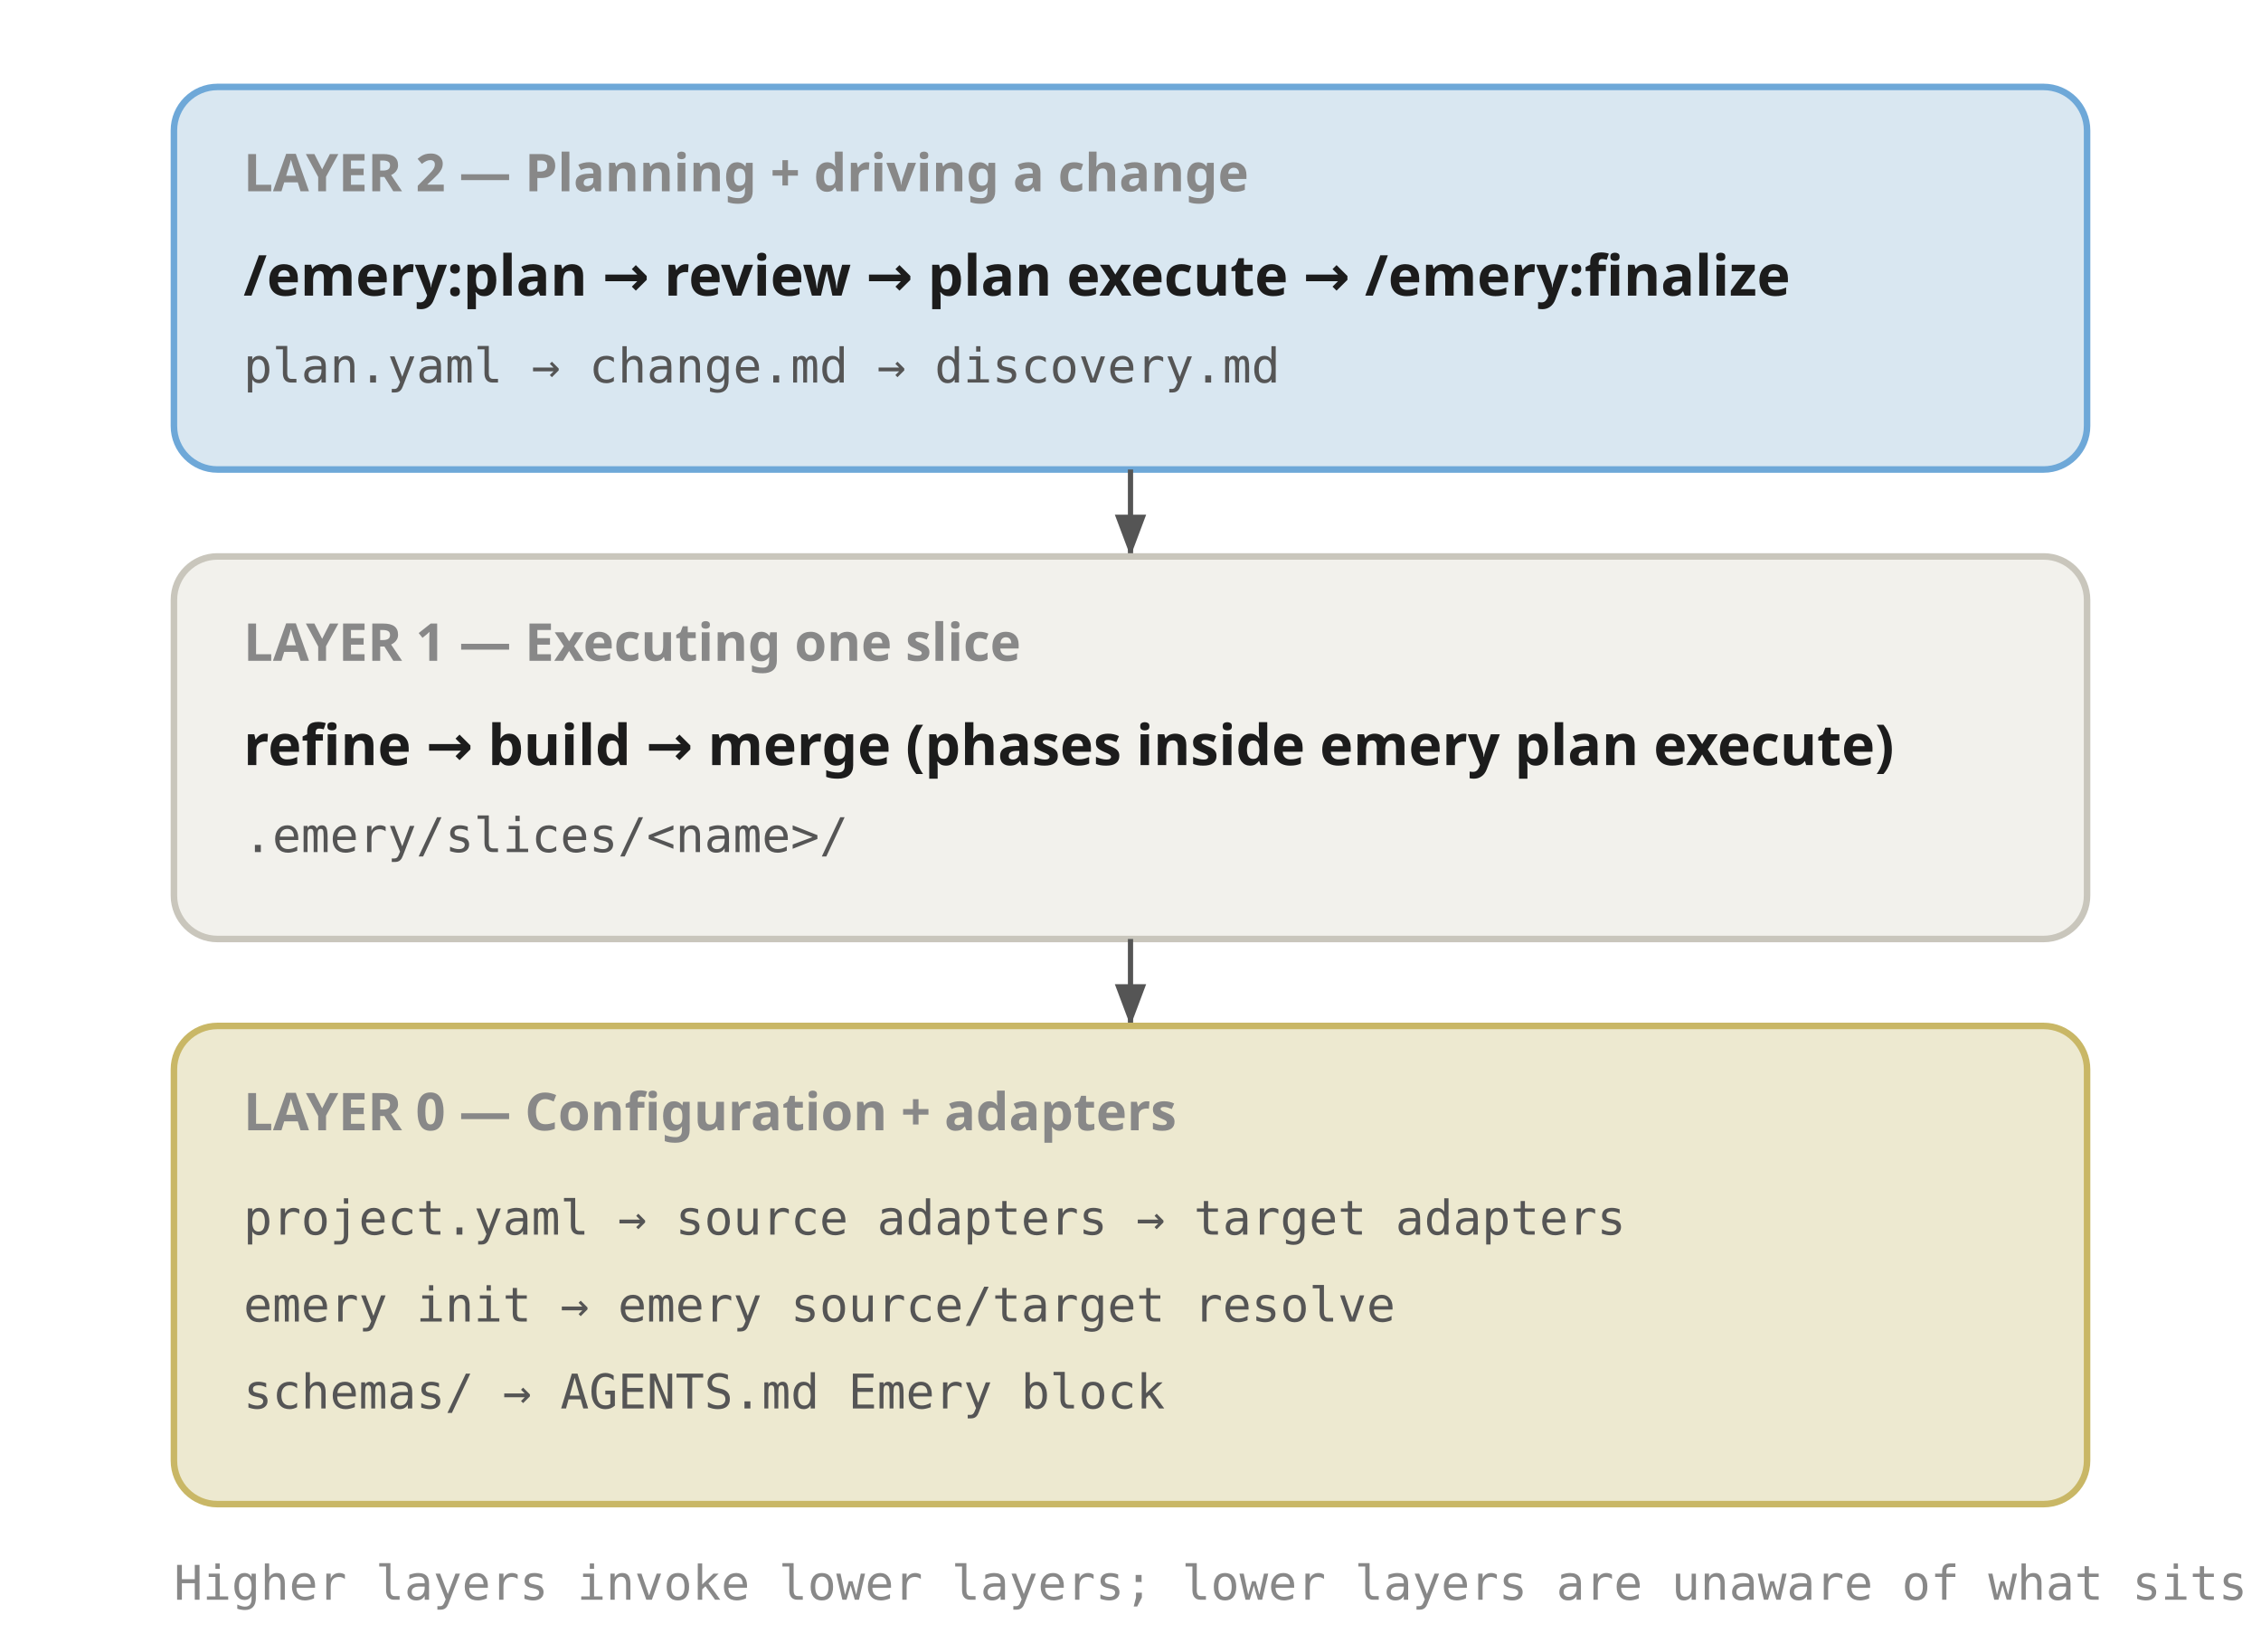
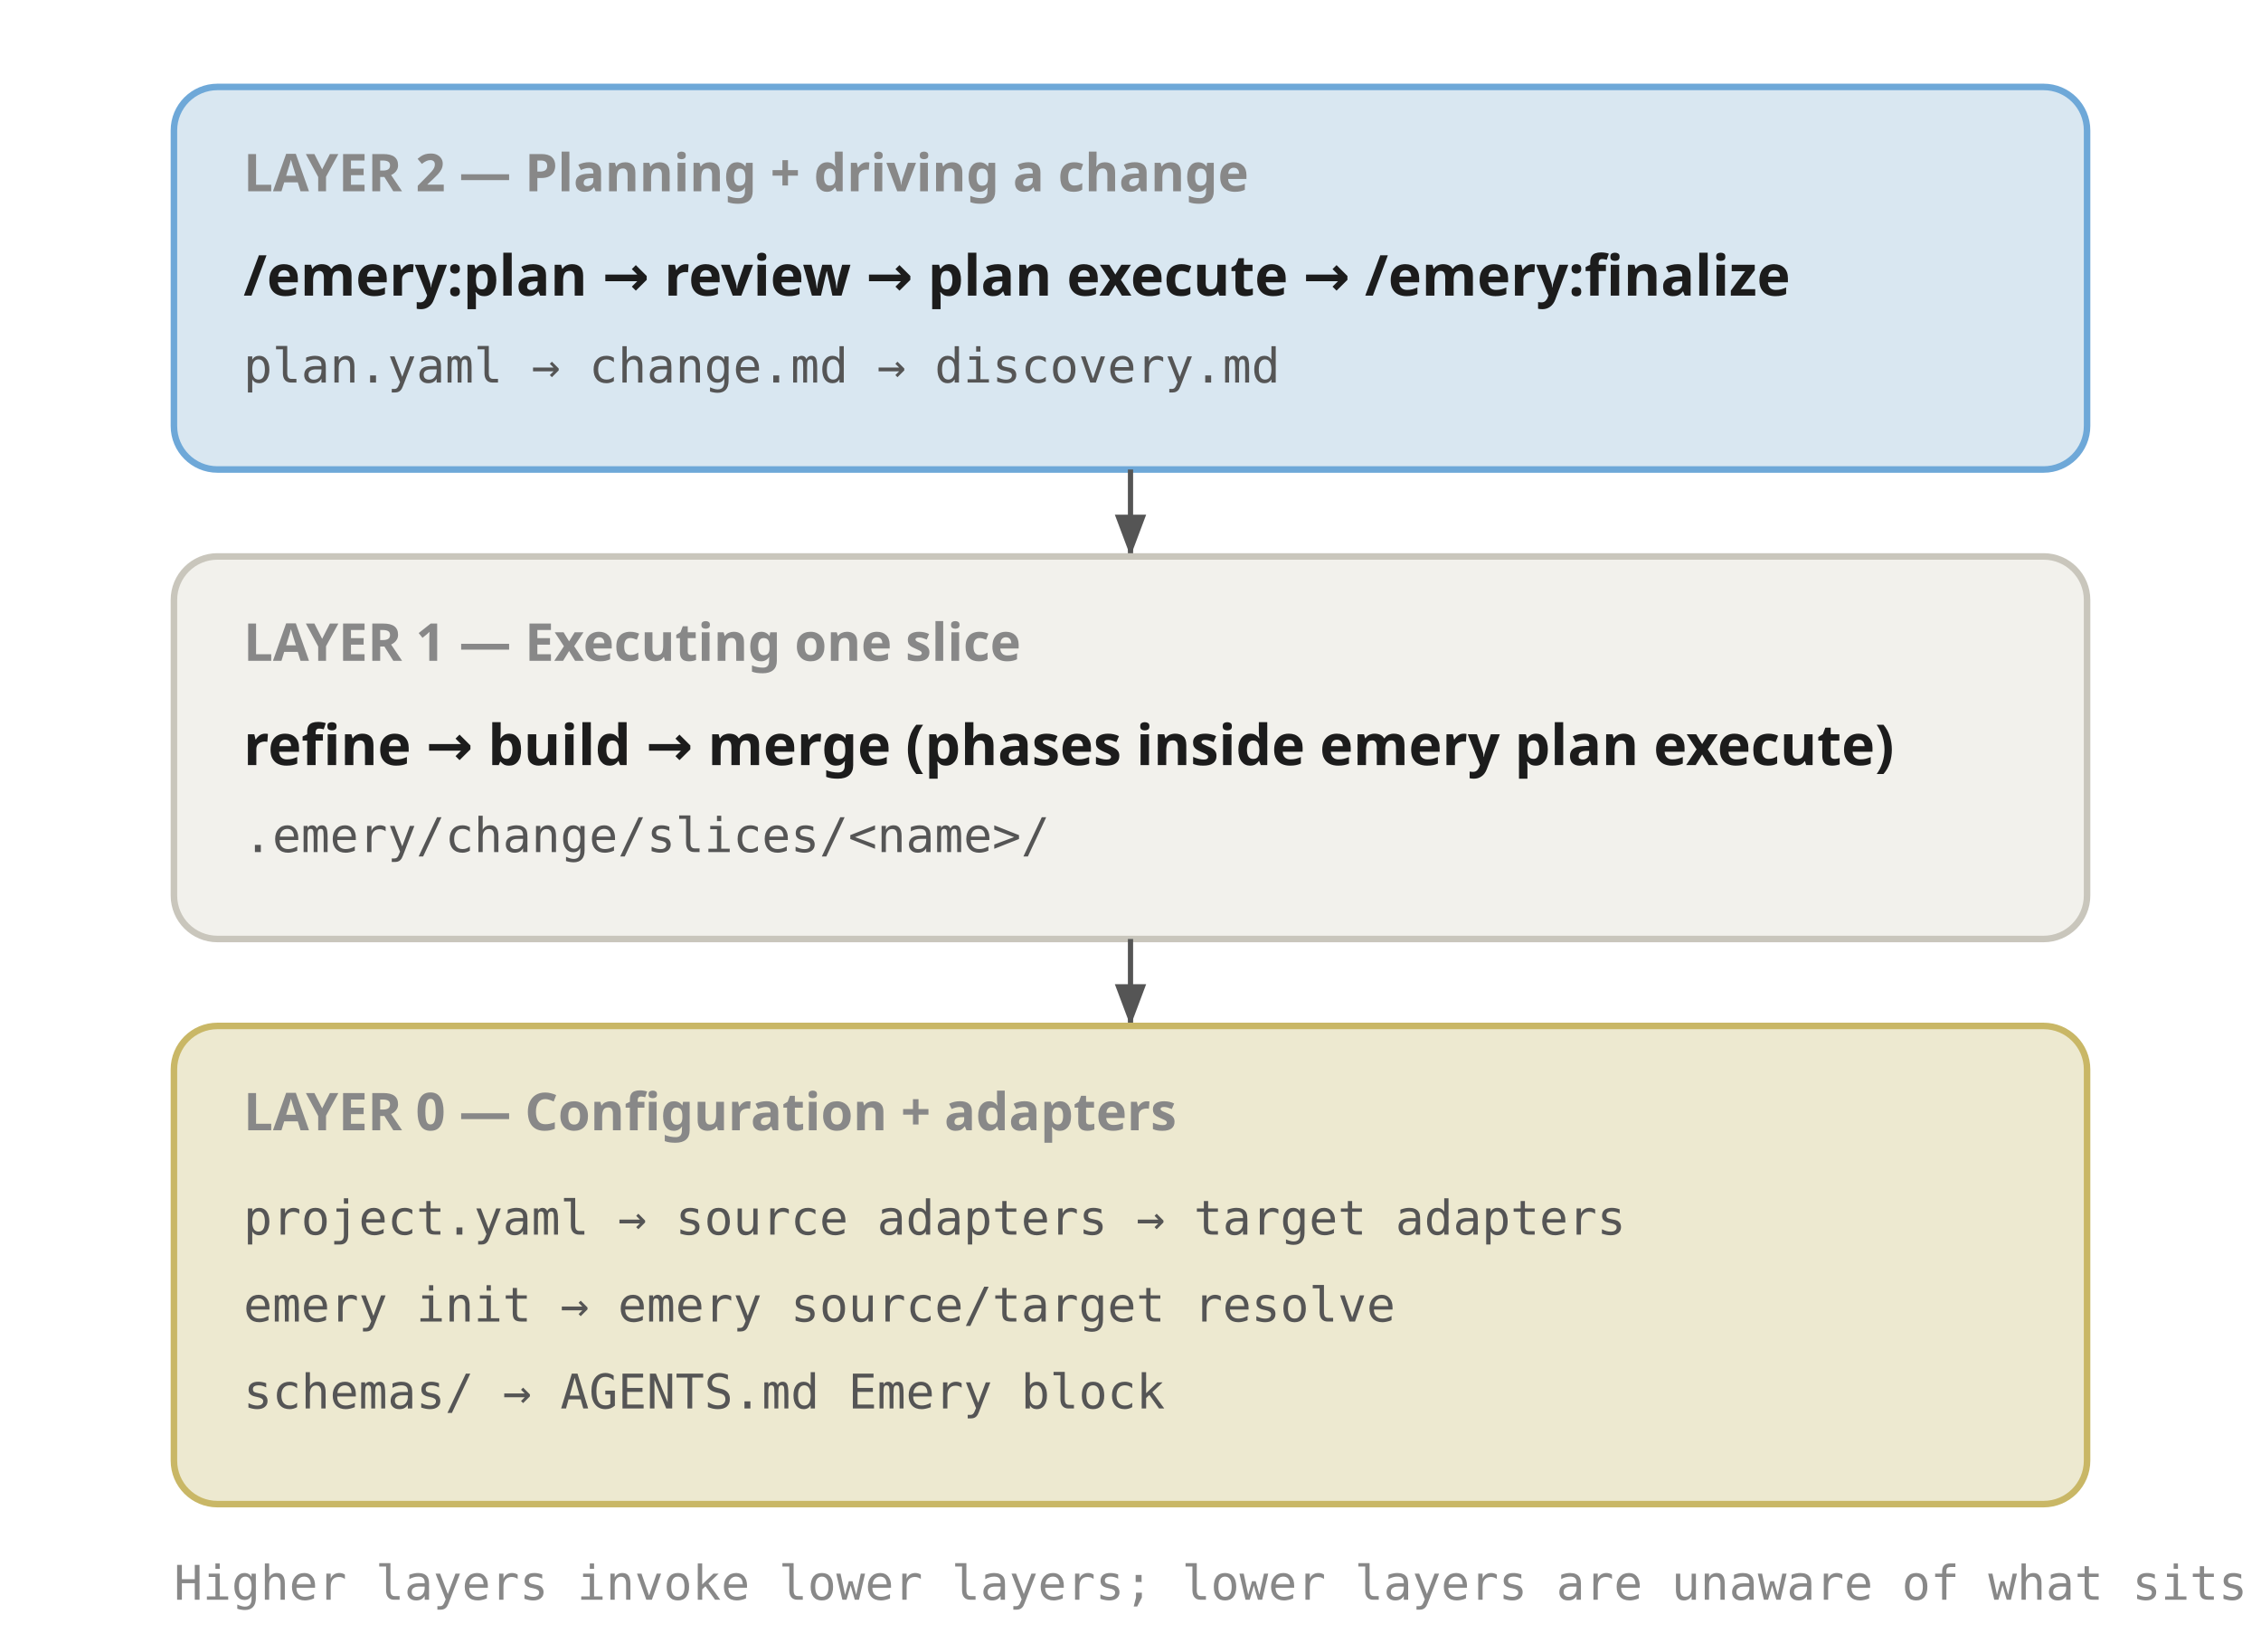
<svg xmlns="http://www.w3.org/2000/svg" viewBox="0 0 520 380" role="img" aria-label="Emery three-layer stack from configuration through slice execution to change planning">
  <defs>
    <marker id="arr" markerWidth="10" markerHeight="10" refX="8" refY="3" orient="auto">
      <path d="M0,0 L0,6 L8,3 z" fill="#555" />
    </marker>
  </defs>
  <rect x="40" y="20" width="440" height="88" rx="10" fill="#d9e7f1" stroke="#6ea8d8" stroke-width="1.5" />
  <text x="56" y="44" font-family="ui-sans-serif, system-ui, sans-serif" font-size="12" font-weight="600" fill="#888">LAYER 2 — Planning + driving a change</text>
  <text x="56" y="68" font-family="ui-sans-serif, system-ui, sans-serif" font-size="13" font-weight="600" fill="#1c1c1c">/emery:plan → review → plan execute → /emery:finalize</text>
  <text x="56" y="88" font-family="ui-monospace, monospace" font-size="11" fill="#555">plan.yaml → change.md → discovery.md</text>
  <path d="M260 108 L260 128" stroke="#555" stroke-width="1.2" fill="none" marker-end="url(#arr)" />
  <rect x="40" y="128" width="440" height="88" rx="10" fill="#f2f1ec" stroke="#c9c6bc" stroke-width="1.5" />
  <text x="56" y="152" font-family="ui-sans-serif, system-ui, sans-serif" font-size="12" font-weight="600" fill="#888">LAYER 1 — Executing one slice</text>
  <text x="56" y="176" font-family="ui-sans-serif, system-ui, sans-serif" font-size="13" font-weight="600" fill="#1c1c1c">refine → build → merge (phases inside emery plan execute)</text>
-   <text x="56" y="196" font-family="ui-monospace, monospace" font-size="11" fill="#555">.emery/slices/&lt;name&gt;/</text>
+   <text x="56" y="196" font-family="ui-monospace, monospace" font-size="11" fill="#555">.emery/change/slices/&lt;name&gt;/</text>
  <path d="M260 216 L260 236" stroke="#555" stroke-width="1.2" fill="none" marker-end="url(#arr)" />
  <rect x="40" y="236" width="440" height="110" rx="10" fill="#ede9d0" stroke="#c9b766" stroke-width="1.5" />
  <text x="56" y="260" font-family="ui-sans-serif, system-ui, sans-serif" font-size="12" font-weight="600" fill="#888">LAYER 0 — Configuration + adapters</text>
  <text x="56" y="284" font-family="ui-monospace, monospace" font-size="11" fill="#555">project.yaml → source adapters → target adapters</text>
  <text x="56" y="304" font-family="ui-monospace, monospace" font-size="11" fill="#555">emery init → emery source/target resolve</text>
  <text x="56" y="324" font-family="ui-monospace, monospace" font-size="11" fill="#555">schemas/ → AGENTS.md Emery block</text>
  <text x="40" y="368" font-family="ui-monospace, monospace" font-size="11" fill="#888">Higher layers invoke lower layers; lower layers are unaware of what sits above.</text>
</svg>
